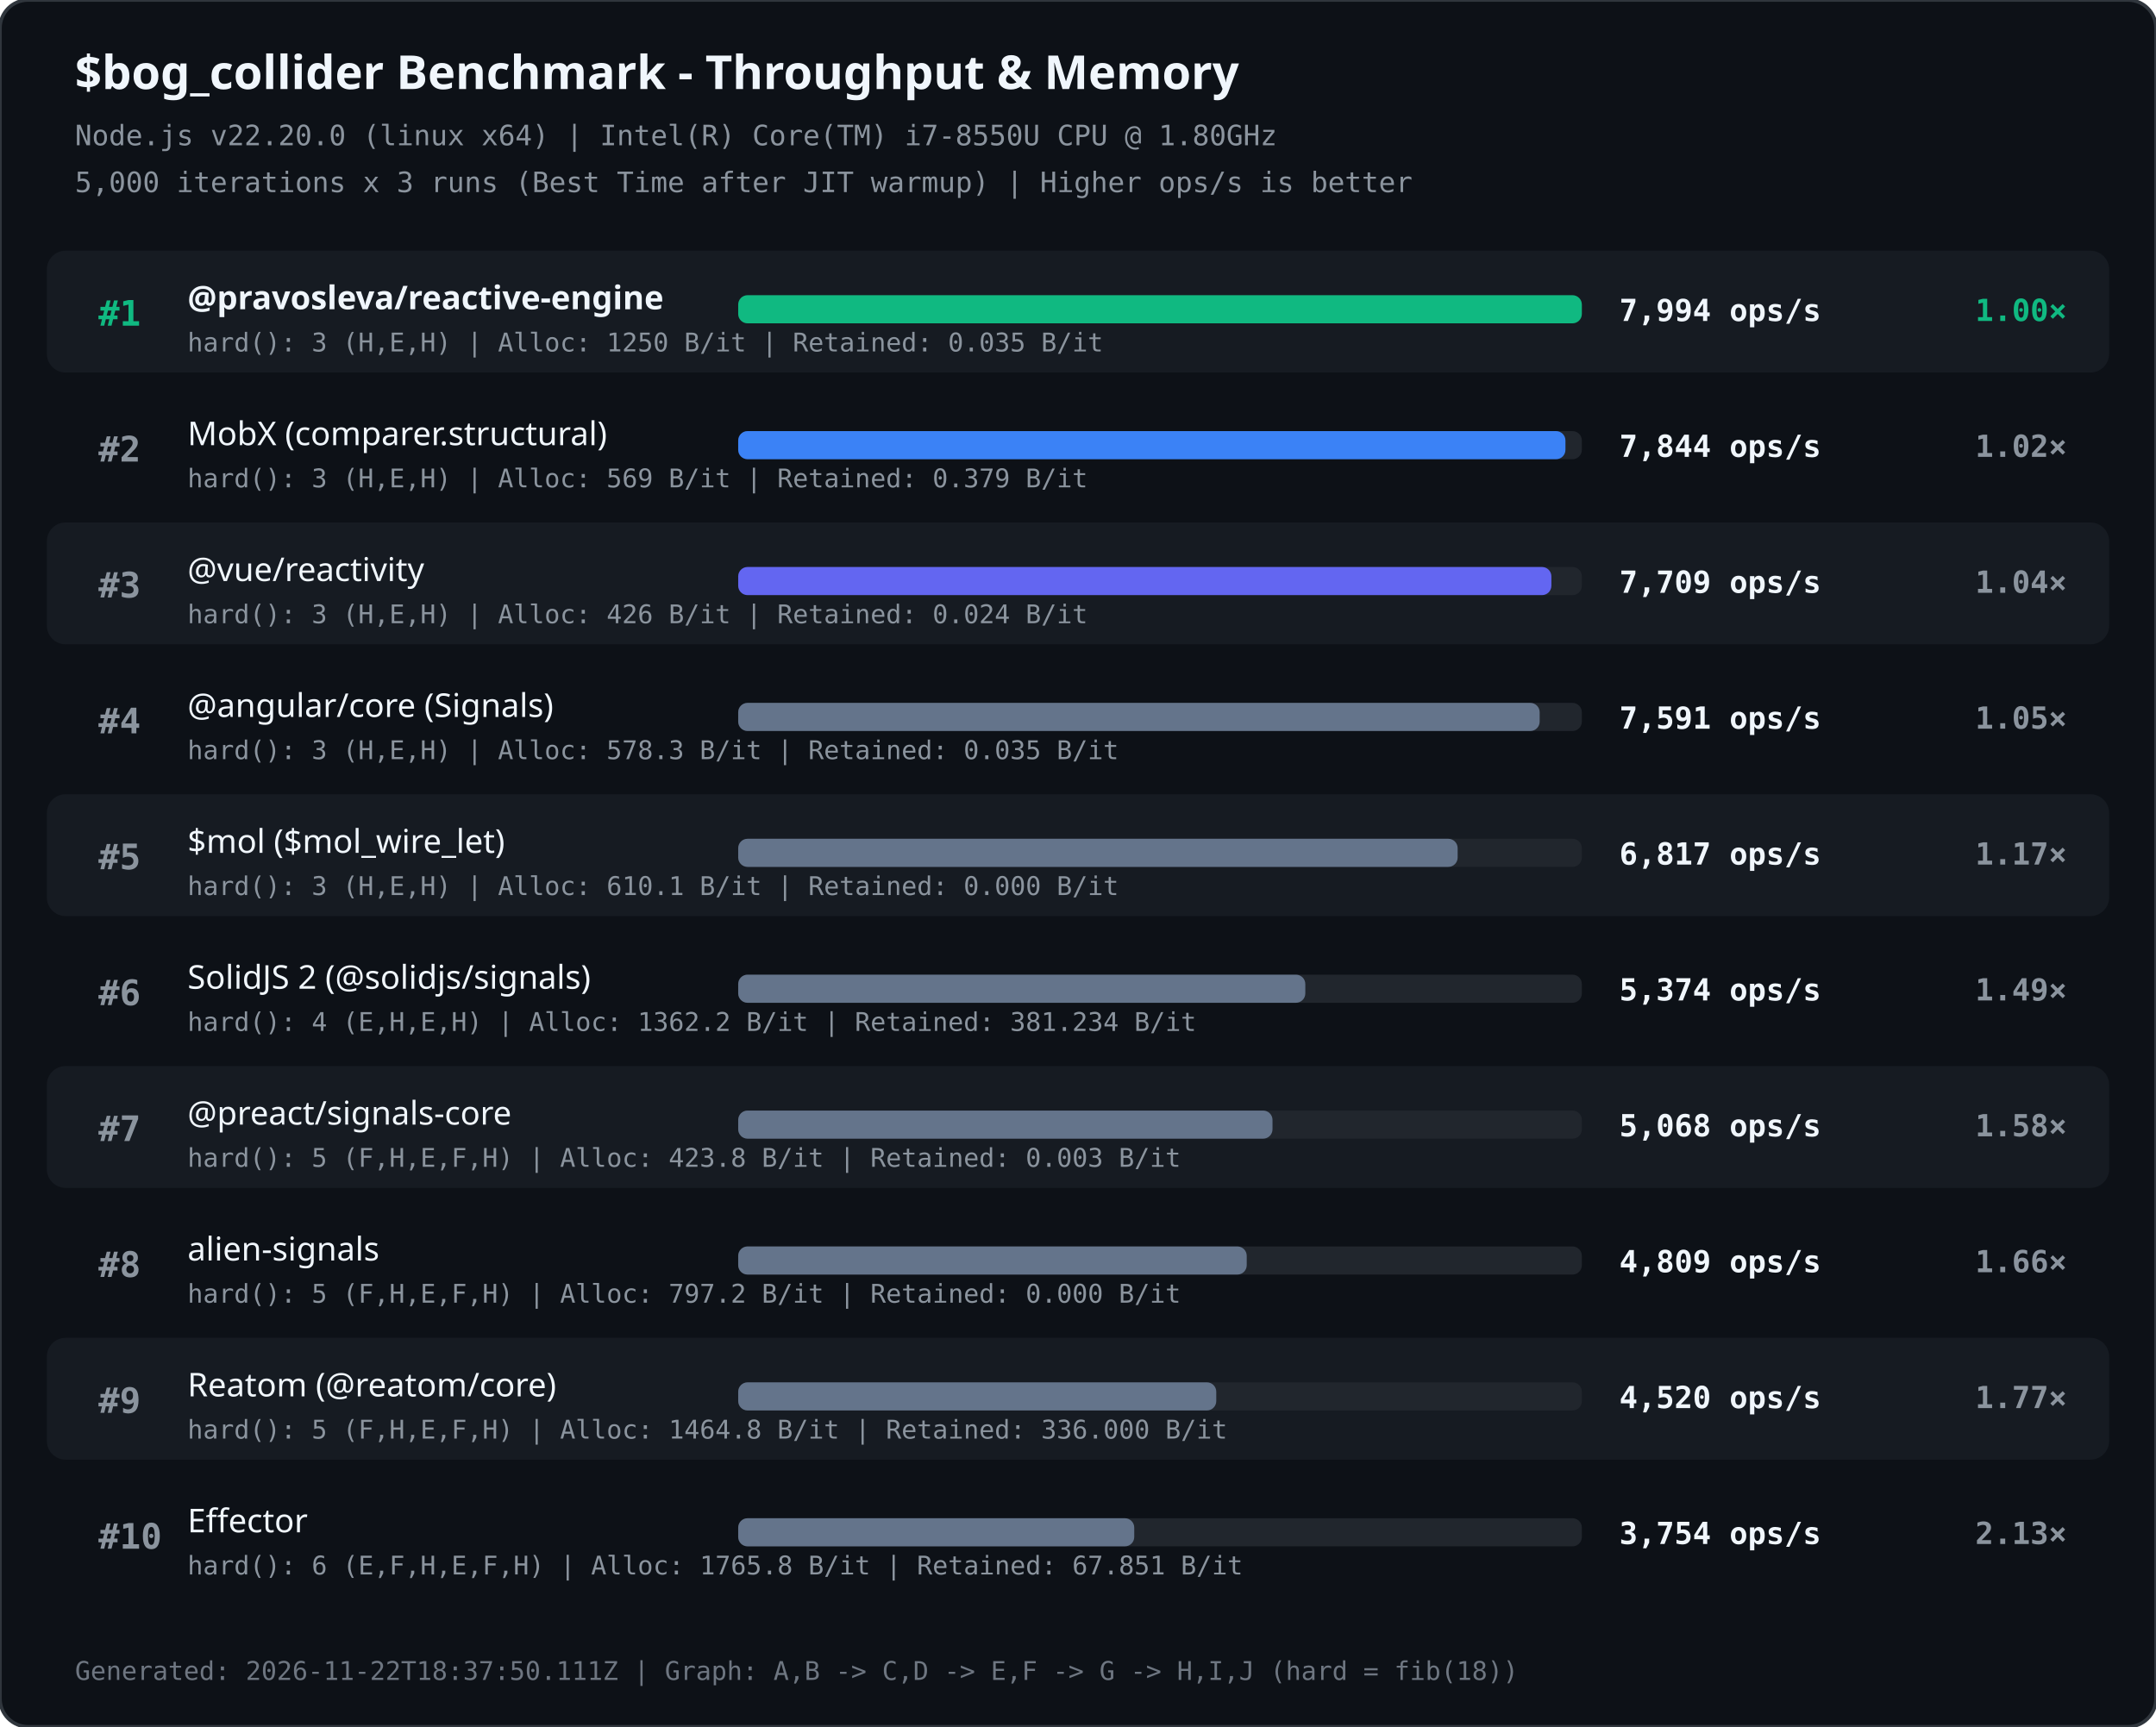
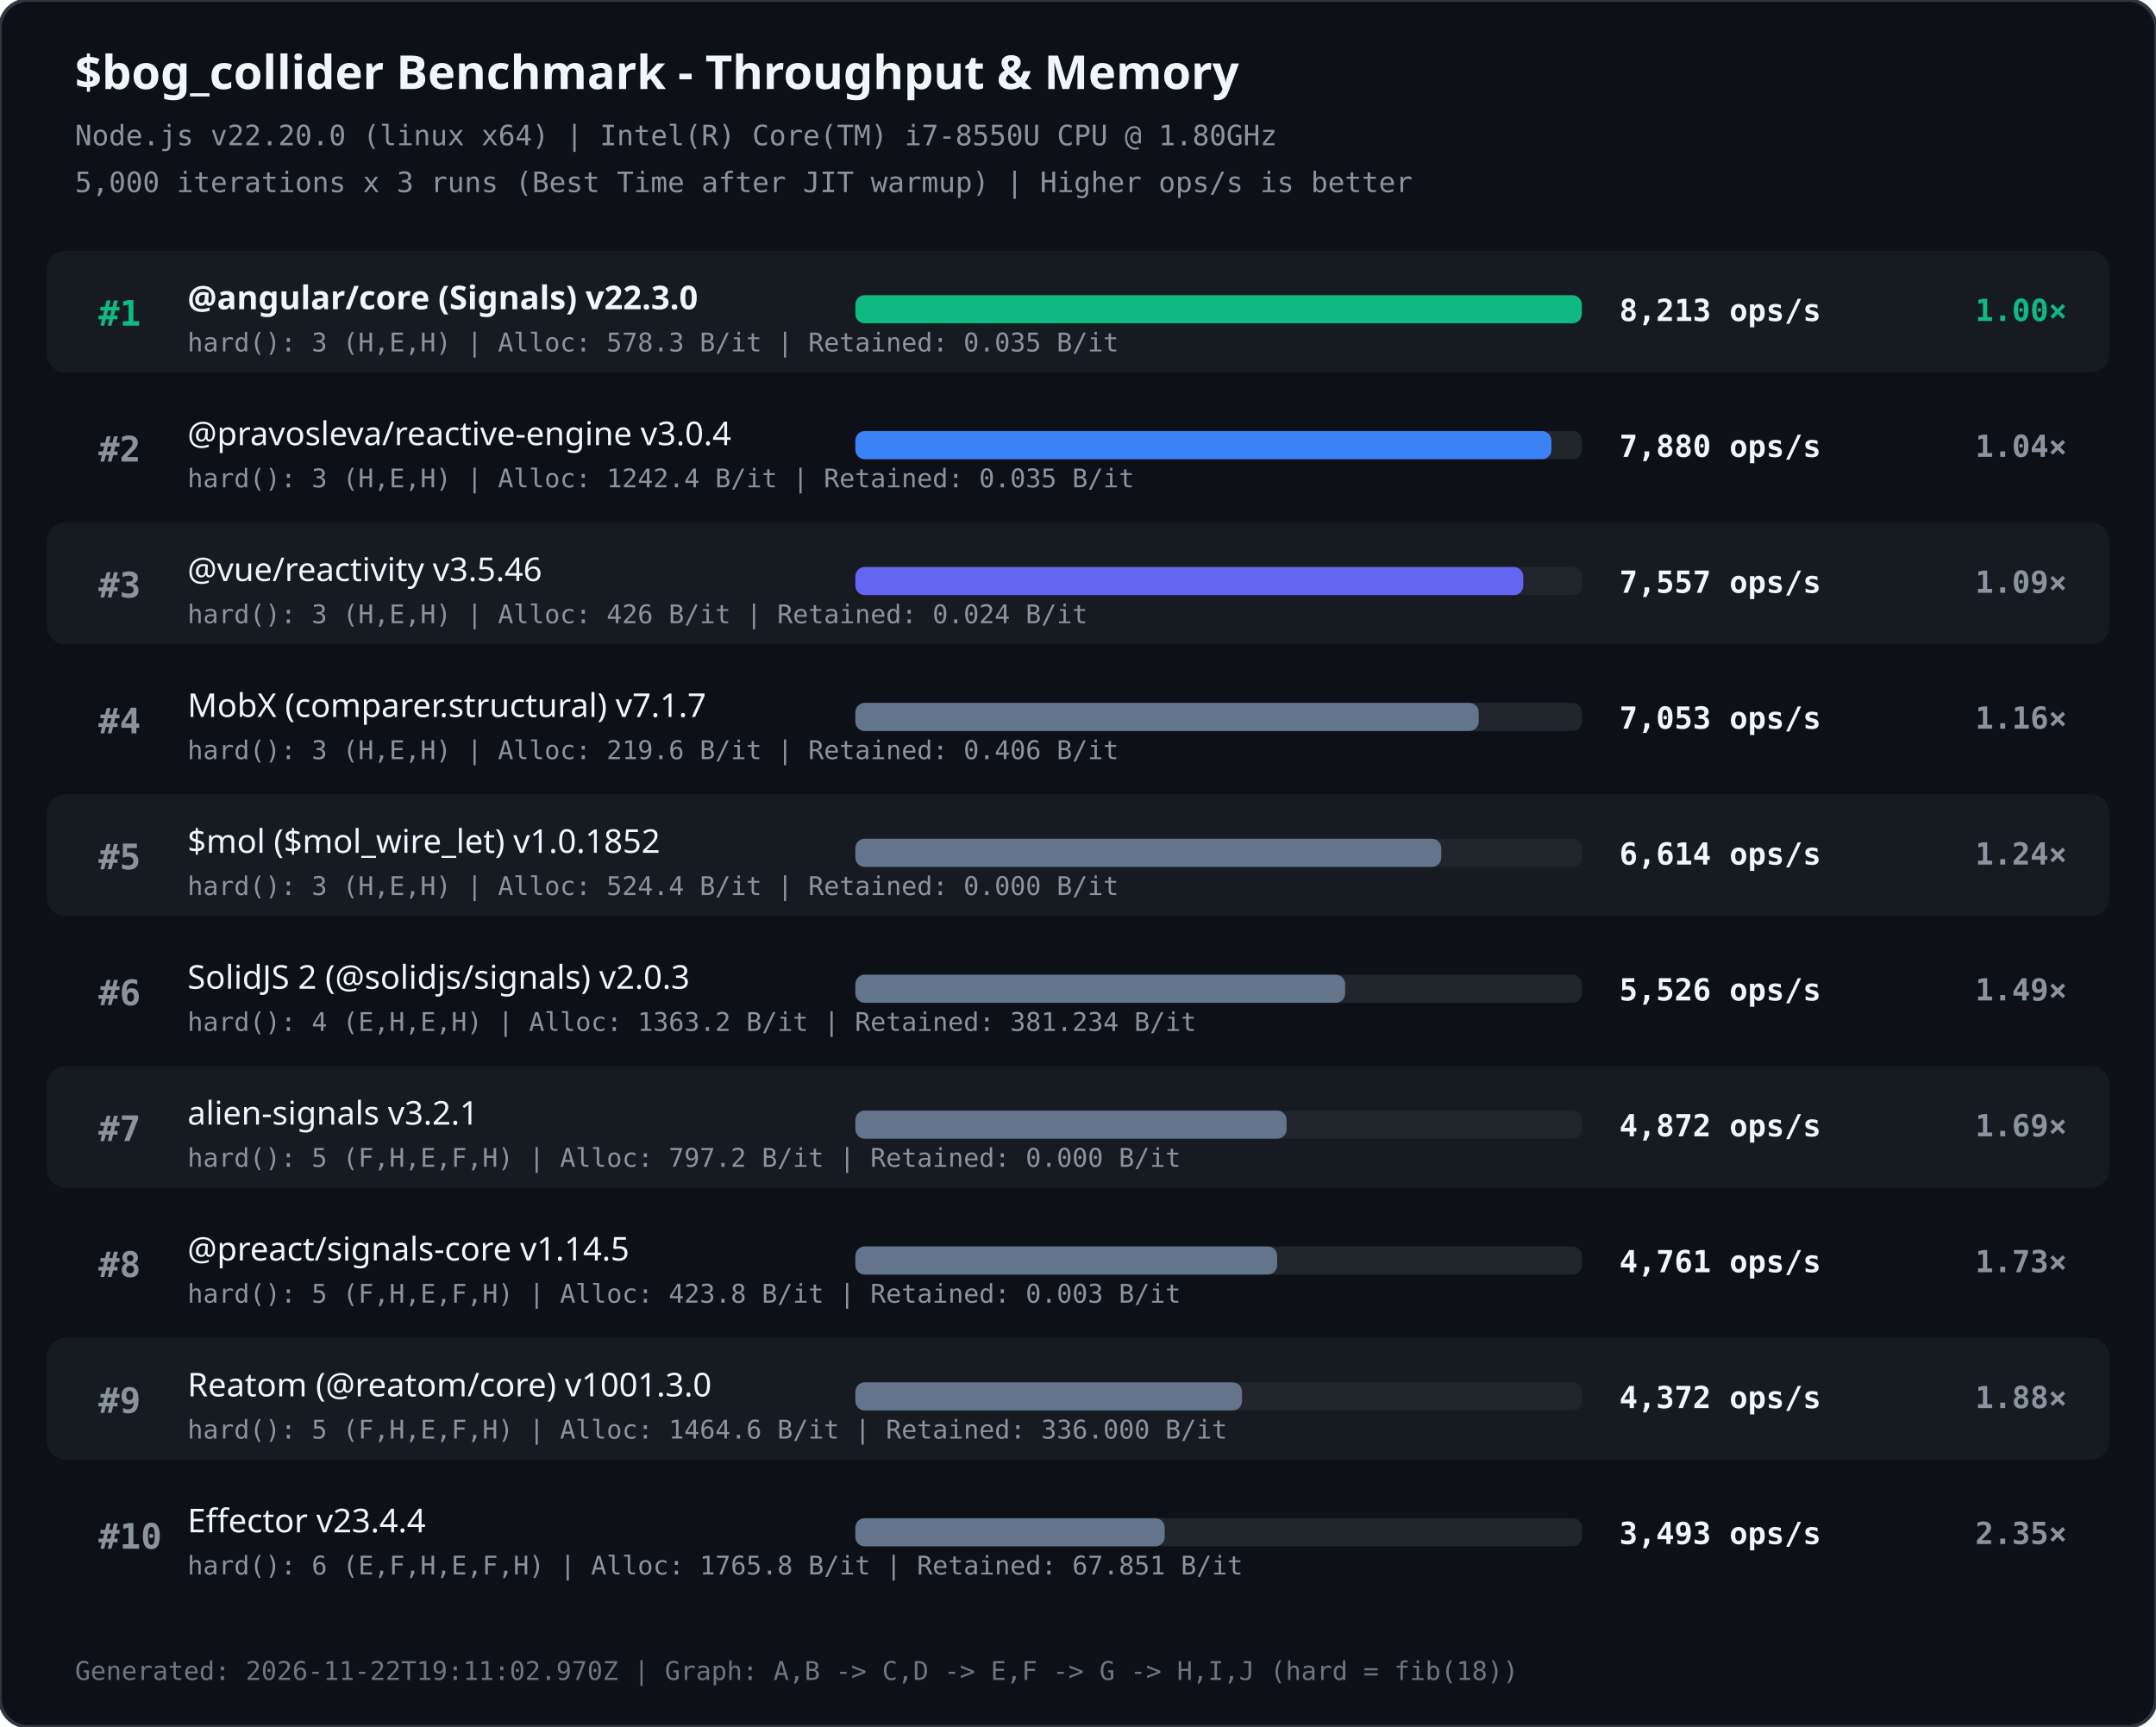
<svg xmlns="http://www.w3.org/2000/svg" width="920" height="737" viewBox="0 0 920 737">
  <rect width="920" height="737" rx="12" fill="#0d1117" stroke="#30363d" stroke-width="1.5" />
  <text x="32" y="38" fill="#f0f6fc" font-family="sans-serif" font-size="20" font-weight="700">$bog_collider Benchmark - Throughput &amp; Memory</text>
  <text x="32" y="62" fill="#8b949e" font-family="monospace" font-size="12">Node.js v22.20.0 (linux x64) | Intel(R) Core(TM) i7-8550U CPU @ 1.80GHz</text>
  <text x="32" y="82" fill="#8b949e" font-family="monospace" font-size="12">5,000 iterations x 3 runs (Best Time after JIT warmup) | Higher ops/s is better</text>
  <g transform="translate(0, 105)">
    <rect x="20" y="2" width="880" height="52" rx="8" fill="#161b22" />
    <text x="42" y="34" fill="#10b981" font-family="monospace" font-size="15" font-weight="700">#1</text>
-     <text x="80" y="27" fill="#f0f6fc" font-family="sans-serif" font-size="14" font-weight="700">@pravosleva/reactive-engine</text>
-     <text x="80" y="45" fill="#8b949e" font-family="monospace" font-size="11">hard(): 3 (H,E,H) | Alloc: 1250 B/it | Retained: 0.035 B/it</text>
-     <rect x="315" y="21" width="360" height="12" rx="4" fill="#21262d" />
-     <rect x="315" y="21" width="360" height="12" rx="4" fill="#10b981" />
-     <text x="691" y="32" fill="#f0f6fc" font-family="monospace" font-size="13" font-weight="700">7,994 ops/s</text>
+     <text x="80" y="27" fill="#f0f6fc" font-family="sans-serif" font-size="14" font-weight="700">@angular/core (Signals) v22.3.0</text>
+     <text x="80" y="45" fill="#8b949e" font-family="monospace" font-size="11">hard(): 3 (H,E,H) | Alloc: 578.3 B/it | Retained: 0.035 B/it</text>
+     <rect x="365" y="21" width="310" height="12" rx="4" fill="#21262d" />
+     <rect x="365" y="21" width="310" height="12" rx="4" fill="#10b981" />
+     <text x="691" y="32" fill="#f0f6fc" font-family="monospace" font-size="13" font-weight="700">8,213 ops/s</text>
    <text x="882" y="32" text-anchor="end" fill="#10b981" font-family="monospace" font-size="13" font-weight="700">1.00×</text>
  </g>
  <g transform="translate(0, 163)">
    <rect x="20" y="2" width="880" height="52" rx="8" fill="#0d1117" />
    <text x="42" y="34" fill="#8b949e" font-family="monospace" font-size="15" font-weight="700">#2</text>
-     <text x="80" y="27" fill="#f0f6fc" font-family="sans-serif" font-size="14" font-weight="500">MobX (comparer.structural)</text>
-     <text x="80" y="45" fill="#8b949e" font-family="monospace" font-size="11">hard(): 3 (H,E,H) | Alloc: 569 B/it | Retained: 0.379 B/it</text>
-     <rect x="315" y="21" width="360" height="12" rx="4" fill="#21262d" />
-     <rect x="315" y="21" width="353" height="12" rx="4" fill="#3b82f6" />
-     <text x="691" y="32" fill="#f0f6fc" font-family="monospace" font-size="13" font-weight="700">7,844 ops/s</text>
-     <text x="882" y="32" text-anchor="end" fill="#8b949e" font-family="monospace" font-size="13" font-weight="700">1.02×</text>
+     <text x="80" y="27" fill="#f0f6fc" font-family="sans-serif" font-size="14" font-weight="500">@pravosleva/reactive-engine v3.0.4</text>
+     <text x="80" y="45" fill="#8b949e" font-family="monospace" font-size="11">hard(): 3 (H,E,H) | Alloc: 1242.4 B/it | Retained: 0.035 B/it</text>
+     <rect x="365" y="21" width="310" height="12" rx="4" fill="#21262d" />
+     <rect x="365" y="21" width="297" height="12" rx="4" fill="#3b82f6" />
+     <text x="691" y="32" fill="#f0f6fc" font-family="monospace" font-size="13" font-weight="700">7,880 ops/s</text>
+     <text x="882" y="32" text-anchor="end" fill="#8b949e" font-family="monospace" font-size="13" font-weight="700">1.04×</text>
  </g>
  <g transform="translate(0, 221)">
    <rect x="20" y="2" width="880" height="52" rx="8" fill="#161b22" />
    <text x="42" y="34" fill="#8b949e" font-family="monospace" font-size="15" font-weight="700">#3</text>
-     <text x="80" y="27" fill="#f0f6fc" font-family="sans-serif" font-size="14" font-weight="500">@vue/reactivity</text>
+     <text x="80" y="27" fill="#f0f6fc" font-family="sans-serif" font-size="14" font-weight="500">@vue/reactivity v3.5.46</text>
    <text x="80" y="45" fill="#8b949e" font-family="monospace" font-size="11">hard(): 3 (H,E,H) | Alloc: 426 B/it | Retained: 0.024 B/it</text>
-     <rect x="315" y="21" width="360" height="12" rx="4" fill="#21262d" />
-     <rect x="315" y="21" width="347" height="12" rx="4" fill="#6366f1" />
-     <text x="691" y="32" fill="#f0f6fc" font-family="monospace" font-size="13" font-weight="700">7,709 ops/s</text>
-     <text x="882" y="32" text-anchor="end" fill="#8b949e" font-family="monospace" font-size="13" font-weight="700">1.04×</text>
+     <rect x="365" y="21" width="310" height="12" rx="4" fill="#21262d" />
+     <rect x="365" y="21" width="285" height="12" rx="4" fill="#6366f1" />
+     <text x="691" y="32" fill="#f0f6fc" font-family="monospace" font-size="13" font-weight="700">7,557 ops/s</text>
+     <text x="882" y="32" text-anchor="end" fill="#8b949e" font-family="monospace" font-size="13" font-weight="700">1.09×</text>
  </g>
  <g transform="translate(0, 279)">
    <rect x="20" y="2" width="880" height="52" rx="8" fill="#0d1117" />
    <text x="42" y="34" fill="#8b949e" font-family="monospace" font-size="15" font-weight="700">#4</text>
-     <text x="80" y="27" fill="#f0f6fc" font-family="sans-serif" font-size="14" font-weight="500">@angular/core (Signals)</text>
-     <text x="80" y="45" fill="#8b949e" font-family="monospace" font-size="11">hard(): 3 (H,E,H) | Alloc: 578.3 B/it | Retained: 0.035 B/it</text>
-     <rect x="315" y="21" width="360" height="12" rx="4" fill="#21262d" />
-     <rect x="315" y="21" width="342" height="12" rx="4" fill="#64748b" />
-     <text x="691" y="32" fill="#f0f6fc" font-family="monospace" font-size="13" font-weight="700">7,591 ops/s</text>
-     <text x="882" y="32" text-anchor="end" fill="#8b949e" font-family="monospace" font-size="13" font-weight="700">1.05×</text>
+     <text x="80" y="27" fill="#f0f6fc" font-family="sans-serif" font-size="14" font-weight="500">MobX (comparer.structural) v7.1.7</text>
+     <text x="80" y="45" fill="#8b949e" font-family="monospace" font-size="11">hard(): 3 (H,E,H) | Alloc: 219.6 B/it | Retained: 0.406 B/it</text>
+     <rect x="365" y="21" width="310" height="12" rx="4" fill="#21262d" />
+     <rect x="365" y="21" width="266" height="12" rx="4" fill="#64748b" />
+     <text x="691" y="32" fill="#f0f6fc" font-family="monospace" font-size="13" font-weight="700">7,053 ops/s</text>
+     <text x="882" y="32" text-anchor="end" fill="#8b949e" font-family="monospace" font-size="13" font-weight="700">1.16×</text>
  </g>
  <g transform="translate(0, 337)">
    <rect x="20" y="2" width="880" height="52" rx="8" fill="#161b22" />
    <text x="42" y="34" fill="#8b949e" font-family="monospace" font-size="15" font-weight="700">#5</text>
-     <text x="80" y="27" fill="#f0f6fc" font-family="sans-serif" font-size="14" font-weight="500">$mol ($mol_wire_let)</text>
-     <text x="80" y="45" fill="#8b949e" font-family="monospace" font-size="11">hard(): 3 (H,E,H) | Alloc: 610.1 B/it | Retained: 0.000 B/it</text>
-     <rect x="315" y="21" width="360" height="12" rx="4" fill="#21262d" />
-     <rect x="315" y="21" width="307" height="12" rx="4" fill="#64748b" />
-     <text x="691" y="32" fill="#f0f6fc" font-family="monospace" font-size="13" font-weight="700">6,817 ops/s</text>
-     <text x="882" y="32" text-anchor="end" fill="#8b949e" font-family="monospace" font-size="13" font-weight="700">1.17×</text>
+     <text x="80" y="27" fill="#f0f6fc" font-family="sans-serif" font-size="14" font-weight="500">$mol ($mol_wire_let) v1.0.1852</text>
+     <text x="80" y="45" fill="#8b949e" font-family="monospace" font-size="11">hard(): 3 (H,E,H) | Alloc: 524.4 B/it | Retained: 0.000 B/it</text>
+     <rect x="365" y="21" width="310" height="12" rx="4" fill="#21262d" />
+     <rect x="365" y="21" width="250" height="12" rx="4" fill="#64748b" />
+     <text x="691" y="32" fill="#f0f6fc" font-family="monospace" font-size="13" font-weight="700">6,614 ops/s</text>
+     <text x="882" y="32" text-anchor="end" fill="#8b949e" font-family="monospace" font-size="13" font-weight="700">1.24×</text>
  </g>
  <g transform="translate(0, 395)">
    <rect x="20" y="2" width="880" height="52" rx="8" fill="#0d1117" />
    <text x="42" y="34" fill="#8b949e" font-family="monospace" font-size="15" font-weight="700">#6</text>
-     <text x="80" y="27" fill="#f0f6fc" font-family="sans-serif" font-size="14" font-weight="500">SolidJS 2 (@solidjs/signals)</text>
-     <text x="80" y="45" fill="#8b949e" font-family="monospace" font-size="11">hard(): 4 (E,H,E,H) | Alloc: 1362.2 B/it | Retained: 381.234 B/it</text>
-     <rect x="315" y="21" width="360" height="12" rx="4" fill="#21262d" />
-     <rect x="315" y="21" width="242" height="12" rx="4" fill="#64748b" />
-     <text x="691" y="32" fill="#f0f6fc" font-family="monospace" font-size="13" font-weight="700">5,374 ops/s</text>
+     <text x="80" y="27" fill="#f0f6fc" font-family="sans-serif" font-size="14" font-weight="500">SolidJS 2 (@solidjs/signals) v2.0.3</text>
+     <text x="80" y="45" fill="#8b949e" font-family="monospace" font-size="11">hard(): 4 (E,H,E,H) | Alloc: 1363.2 B/it | Retained: 381.234 B/it</text>
+     <rect x="365" y="21" width="310" height="12" rx="4" fill="#21262d" />
+     <rect x="365" y="21" width="209" height="12" rx="4" fill="#64748b" />
+     <text x="691" y="32" fill="#f0f6fc" font-family="monospace" font-size="13" font-weight="700">5,526 ops/s</text>
    <text x="882" y="32" text-anchor="end" fill="#8b949e" font-family="monospace" font-size="13" font-weight="700">1.49×</text>
  </g>
  <g transform="translate(0, 453)">
    <rect x="20" y="2" width="880" height="52" rx="8" fill="#161b22" />
    <text x="42" y="34" fill="#8b949e" font-family="monospace" font-size="15" font-weight="700">#7</text>
-     <text x="80" y="27" fill="#f0f6fc" font-family="sans-serif" font-size="14" font-weight="500">@preact/signals-core</text>
-     <text x="80" y="45" fill="#8b949e" font-family="monospace" font-size="11">hard(): 5 (F,H,E,F,H) | Alloc: 423.8 B/it | Retained: 0.003 B/it</text>
-     <rect x="315" y="21" width="360" height="12" rx="4" fill="#21262d" />
-     <rect x="315" y="21" width="228" height="12" rx="4" fill="#64748b" />
-     <text x="691" y="32" fill="#f0f6fc" font-family="monospace" font-size="13" font-weight="700">5,068 ops/s</text>
-     <text x="882" y="32" text-anchor="end" fill="#8b949e" font-family="monospace" font-size="13" font-weight="700">1.58×</text>
+     <text x="80" y="27" fill="#f0f6fc" font-family="sans-serif" font-size="14" font-weight="500">alien-signals v3.2.1</text>
+     <text x="80" y="45" fill="#8b949e" font-family="monospace" font-size="11">hard(): 5 (F,H,E,F,H) | Alloc: 797.2 B/it | Retained: 0.000 B/it</text>
+     <rect x="365" y="21" width="310" height="12" rx="4" fill="#21262d" />
+     <rect x="365" y="21" width="184" height="12" rx="4" fill="#64748b" />
+     <text x="691" y="32" fill="#f0f6fc" font-family="monospace" font-size="13" font-weight="700">4,872 ops/s</text>
+     <text x="882" y="32" text-anchor="end" fill="#8b949e" font-family="monospace" font-size="13" font-weight="700">1.69×</text>
  </g>
  <g transform="translate(0, 511)">
    <rect x="20" y="2" width="880" height="52" rx="8" fill="#0d1117" />
    <text x="42" y="34" fill="#8b949e" font-family="monospace" font-size="15" font-weight="700">#8</text>
-     <text x="80" y="27" fill="#f0f6fc" font-family="sans-serif" font-size="14" font-weight="500">alien-signals</text>
-     <text x="80" y="45" fill="#8b949e" font-family="monospace" font-size="11">hard(): 5 (F,H,E,F,H) | Alloc: 797.2 B/it | Retained: 0.000 B/it</text>
-     <rect x="315" y="21" width="360" height="12" rx="4" fill="#21262d" />
-     <rect x="315" y="21" width="217" height="12" rx="4" fill="#64748b" />
-     <text x="691" y="32" fill="#f0f6fc" font-family="monospace" font-size="13" font-weight="700">4,809 ops/s</text>
-     <text x="882" y="32" text-anchor="end" fill="#8b949e" font-family="monospace" font-size="13" font-weight="700">1.66×</text>
+     <text x="80" y="27" fill="#f0f6fc" font-family="sans-serif" font-size="14" font-weight="500">@preact/signals-core v1.14.5</text>
+     <text x="80" y="45" fill="#8b949e" font-family="monospace" font-size="11">hard(): 5 (F,H,E,F,H) | Alloc: 423.8 B/it | Retained: 0.003 B/it</text>
+     <rect x="365" y="21" width="310" height="12" rx="4" fill="#21262d" />
+     <rect x="365" y="21" width="180" height="12" rx="4" fill="#64748b" />
+     <text x="691" y="32" fill="#f0f6fc" font-family="monospace" font-size="13" font-weight="700">4,761 ops/s</text>
+     <text x="882" y="32" text-anchor="end" fill="#8b949e" font-family="monospace" font-size="13" font-weight="700">1.73×</text>
  </g>
  <g transform="translate(0, 569)">
    <rect x="20" y="2" width="880" height="52" rx="8" fill="#161b22" />
    <text x="42" y="34" fill="#8b949e" font-family="monospace" font-size="15" font-weight="700">#9</text>
-     <text x="80" y="27" fill="#f0f6fc" font-family="sans-serif" font-size="14" font-weight="500">Reatom (@reatom/core)</text>
-     <text x="80" y="45" fill="#8b949e" font-family="monospace" font-size="11">hard(): 5 (F,H,E,F,H) | Alloc: 1464.8 B/it | Retained: 336.000 B/it</text>
-     <rect x="315" y="21" width="360" height="12" rx="4" fill="#21262d" />
-     <rect x="315" y="21" width="204" height="12" rx="4" fill="#64748b" />
-     <text x="691" y="32" fill="#f0f6fc" font-family="monospace" font-size="13" font-weight="700">4,520 ops/s</text>
-     <text x="882" y="32" text-anchor="end" fill="#8b949e" font-family="monospace" font-size="13" font-weight="700">1.77×</text>
+     <text x="80" y="27" fill="#f0f6fc" font-family="sans-serif" font-size="14" font-weight="500">Reatom (@reatom/core) v1001.3.0</text>
+     <text x="80" y="45" fill="#8b949e" font-family="monospace" font-size="11">hard(): 5 (F,H,E,F,H) | Alloc: 1464.6 B/it | Retained: 336.000 B/it</text>
+     <rect x="365" y="21" width="310" height="12" rx="4" fill="#21262d" />
+     <rect x="365" y="21" width="165" height="12" rx="4" fill="#64748b" />
+     <text x="691" y="32" fill="#f0f6fc" font-family="monospace" font-size="13" font-weight="700">4,372 ops/s</text>
+     <text x="882" y="32" text-anchor="end" fill="#8b949e" font-family="monospace" font-size="13" font-weight="700">1.88×</text>
  </g>
  <g transform="translate(0, 627)">
    <rect x="20" y="2" width="880" height="52" rx="8" fill="#0d1117" />
    <text x="42" y="34" fill="#8b949e" font-family="monospace" font-size="15" font-weight="700">#10</text>
-     <text x="80" y="27" fill="#f0f6fc" font-family="sans-serif" font-size="14" font-weight="500">Effector</text>
+     <text x="80" y="27" fill="#f0f6fc" font-family="sans-serif" font-size="14" font-weight="500">Effector v23.4.4</text>
    <text x="80" y="45" fill="#8b949e" font-family="monospace" font-size="11">hard(): 6 (E,F,H,E,F,H) | Alloc: 1765.8 B/it | Retained: 67.851 B/it</text>
-     <rect x="315" y="21" width="360" height="12" rx="4" fill="#21262d" />
-     <rect x="315" y="21" width="169" height="12" rx="4" fill="#64748b" />
-     <text x="691" y="32" fill="#f0f6fc" font-family="monospace" font-size="13" font-weight="700">3,754 ops/s</text>
-     <text x="882" y="32" text-anchor="end" fill="#8b949e" font-family="monospace" font-size="13" font-weight="700">2.13×</text>
+     <rect x="365" y="21" width="310" height="12" rx="4" fill="#21262d" />
+     <rect x="365" y="21" width="132" height="12" rx="4" fill="#64748b" />
+     <text x="691" y="32" fill="#f0f6fc" font-family="monospace" font-size="13" font-weight="700">3,493 ops/s</text>
+     <text x="882" y="32" text-anchor="end" fill="#8b949e" font-family="monospace" font-size="13" font-weight="700">2.35×</text>
  </g>
-   <text x="32" y="717" fill="#6e7681" font-family="monospace" font-size="11">Generated: 2026-11-22T18:37:50.111Z | Graph: A,B -&gt; C,D -&gt; E,F -&gt; G -&gt; H,I,J (hard = fib(18))</text>
+   <text x="32" y="717" fill="#6e7681" font-family="monospace" font-size="11">Generated: 2026-11-22T19:11:02.970Z | Graph: A,B -&gt; C,D -&gt; E,F -&gt; G -&gt; H,I,J (hard = fib(18))</text>
</svg>
